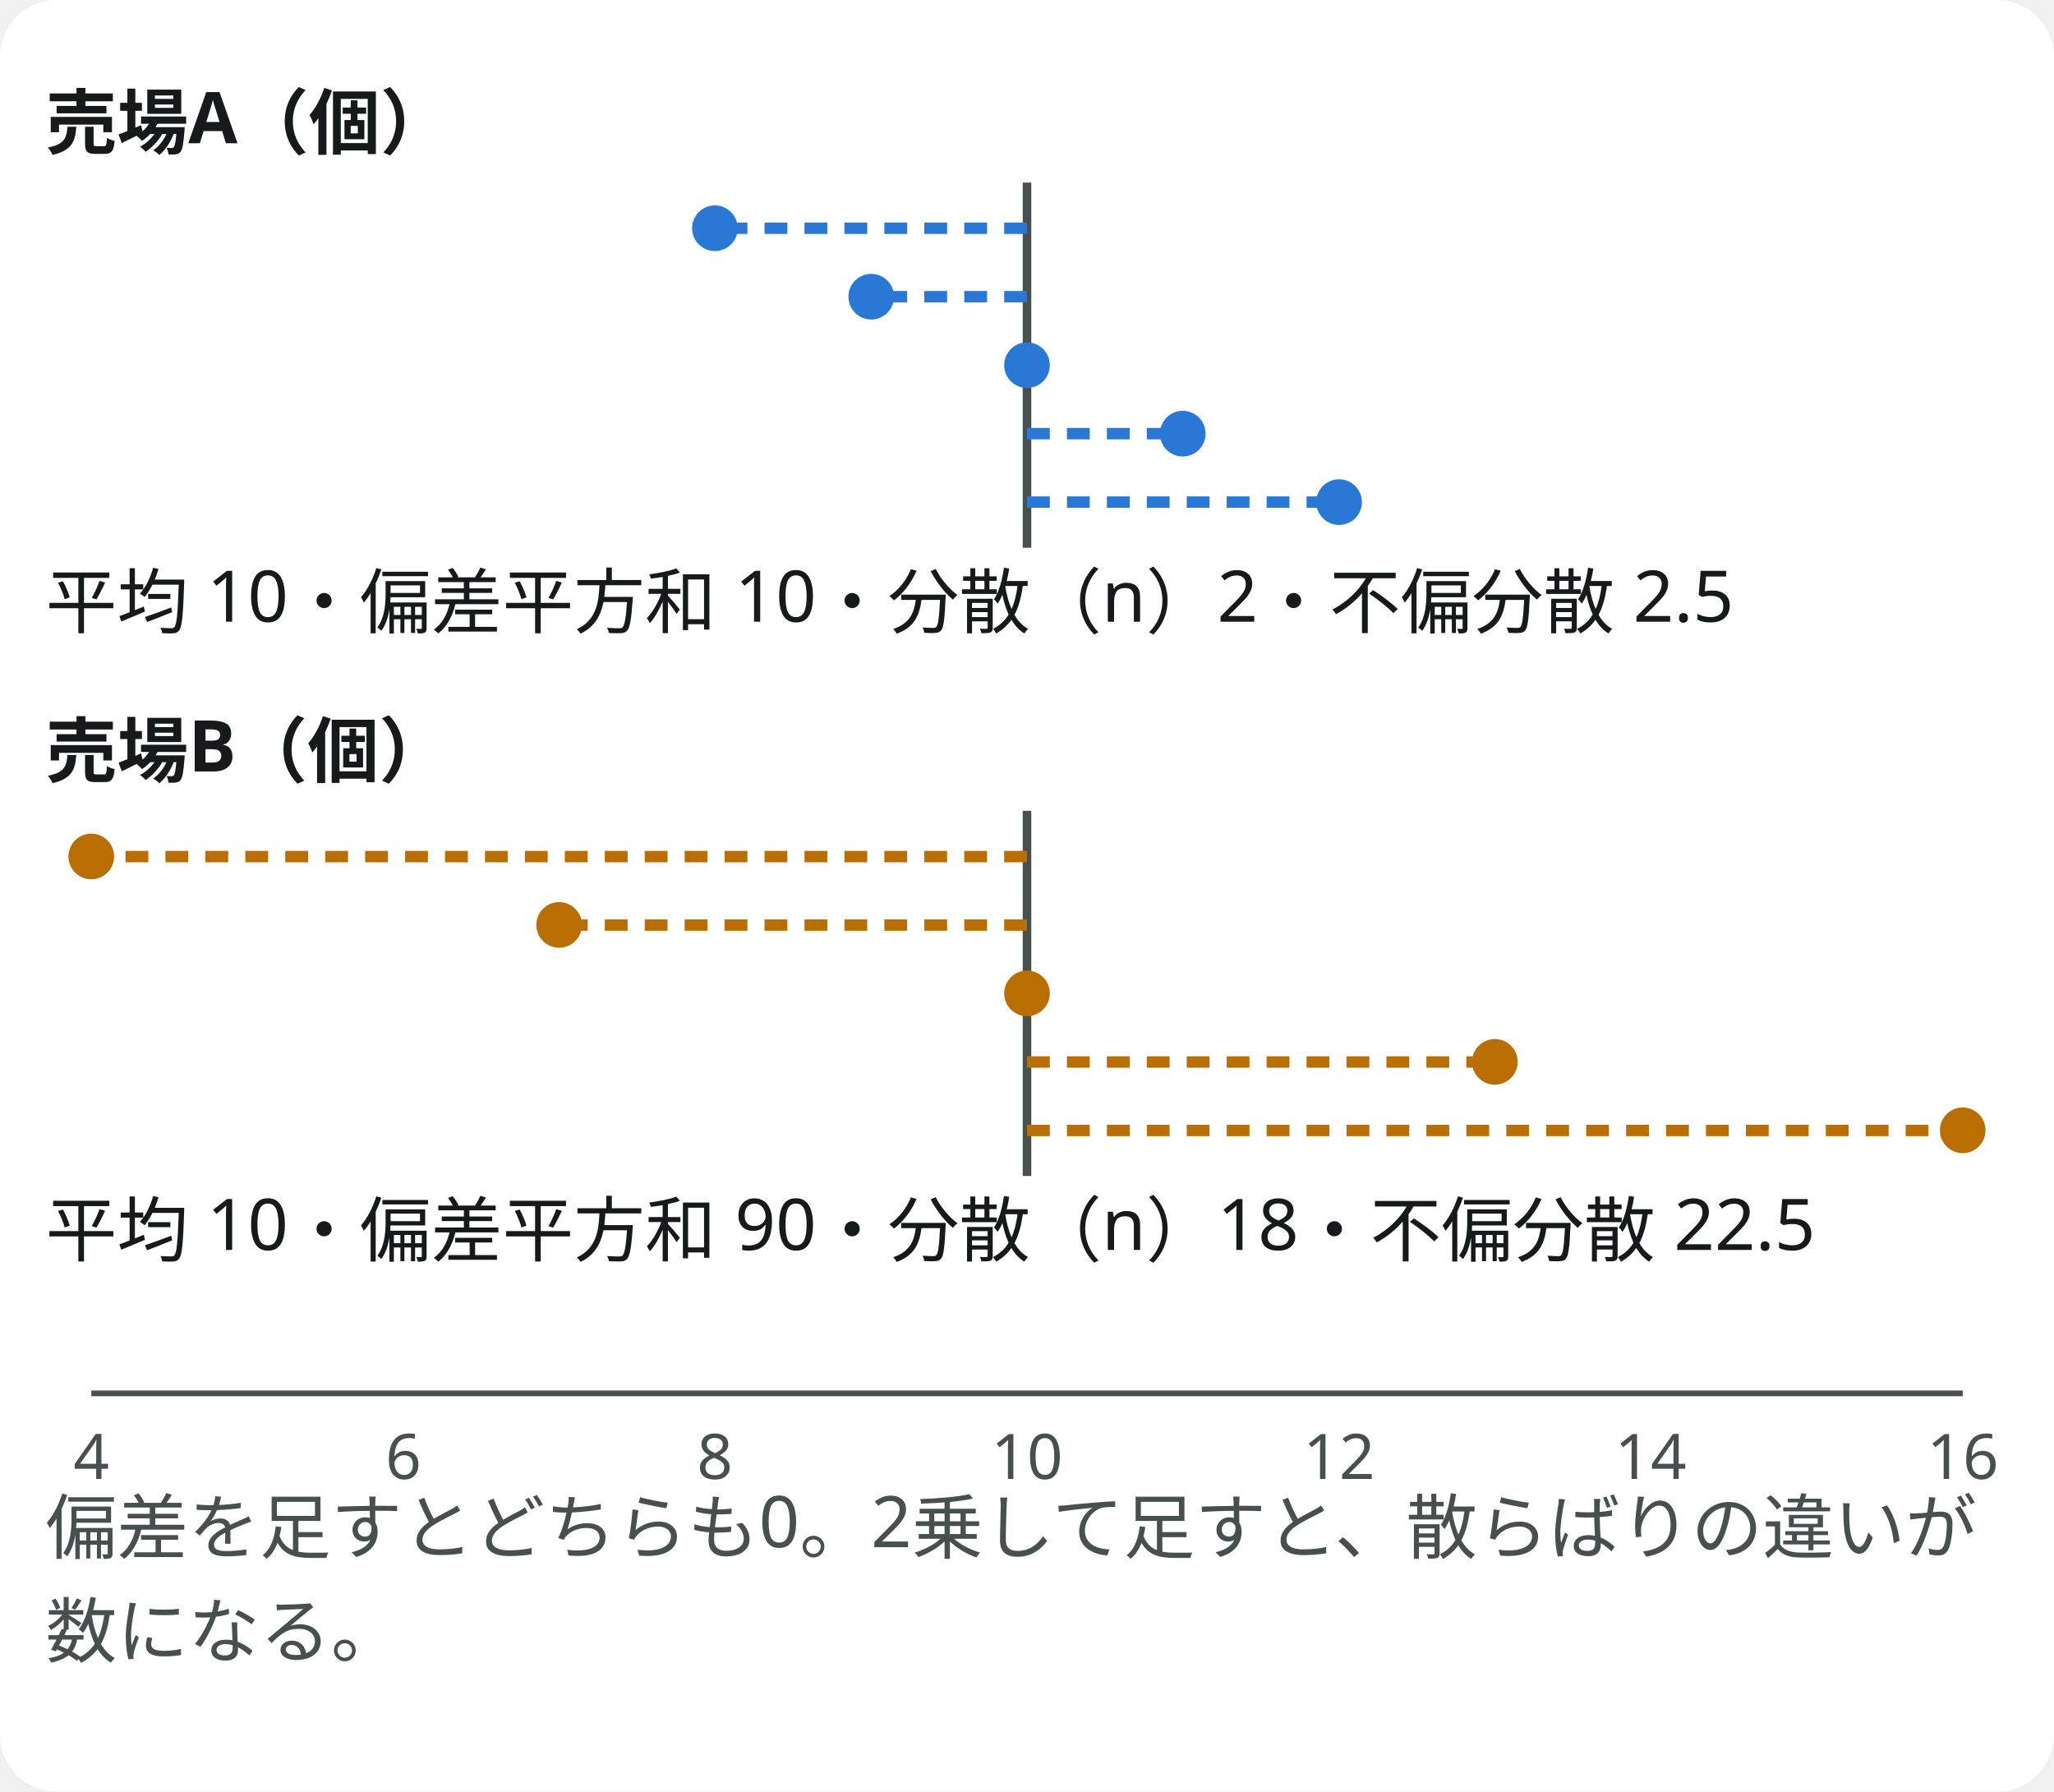
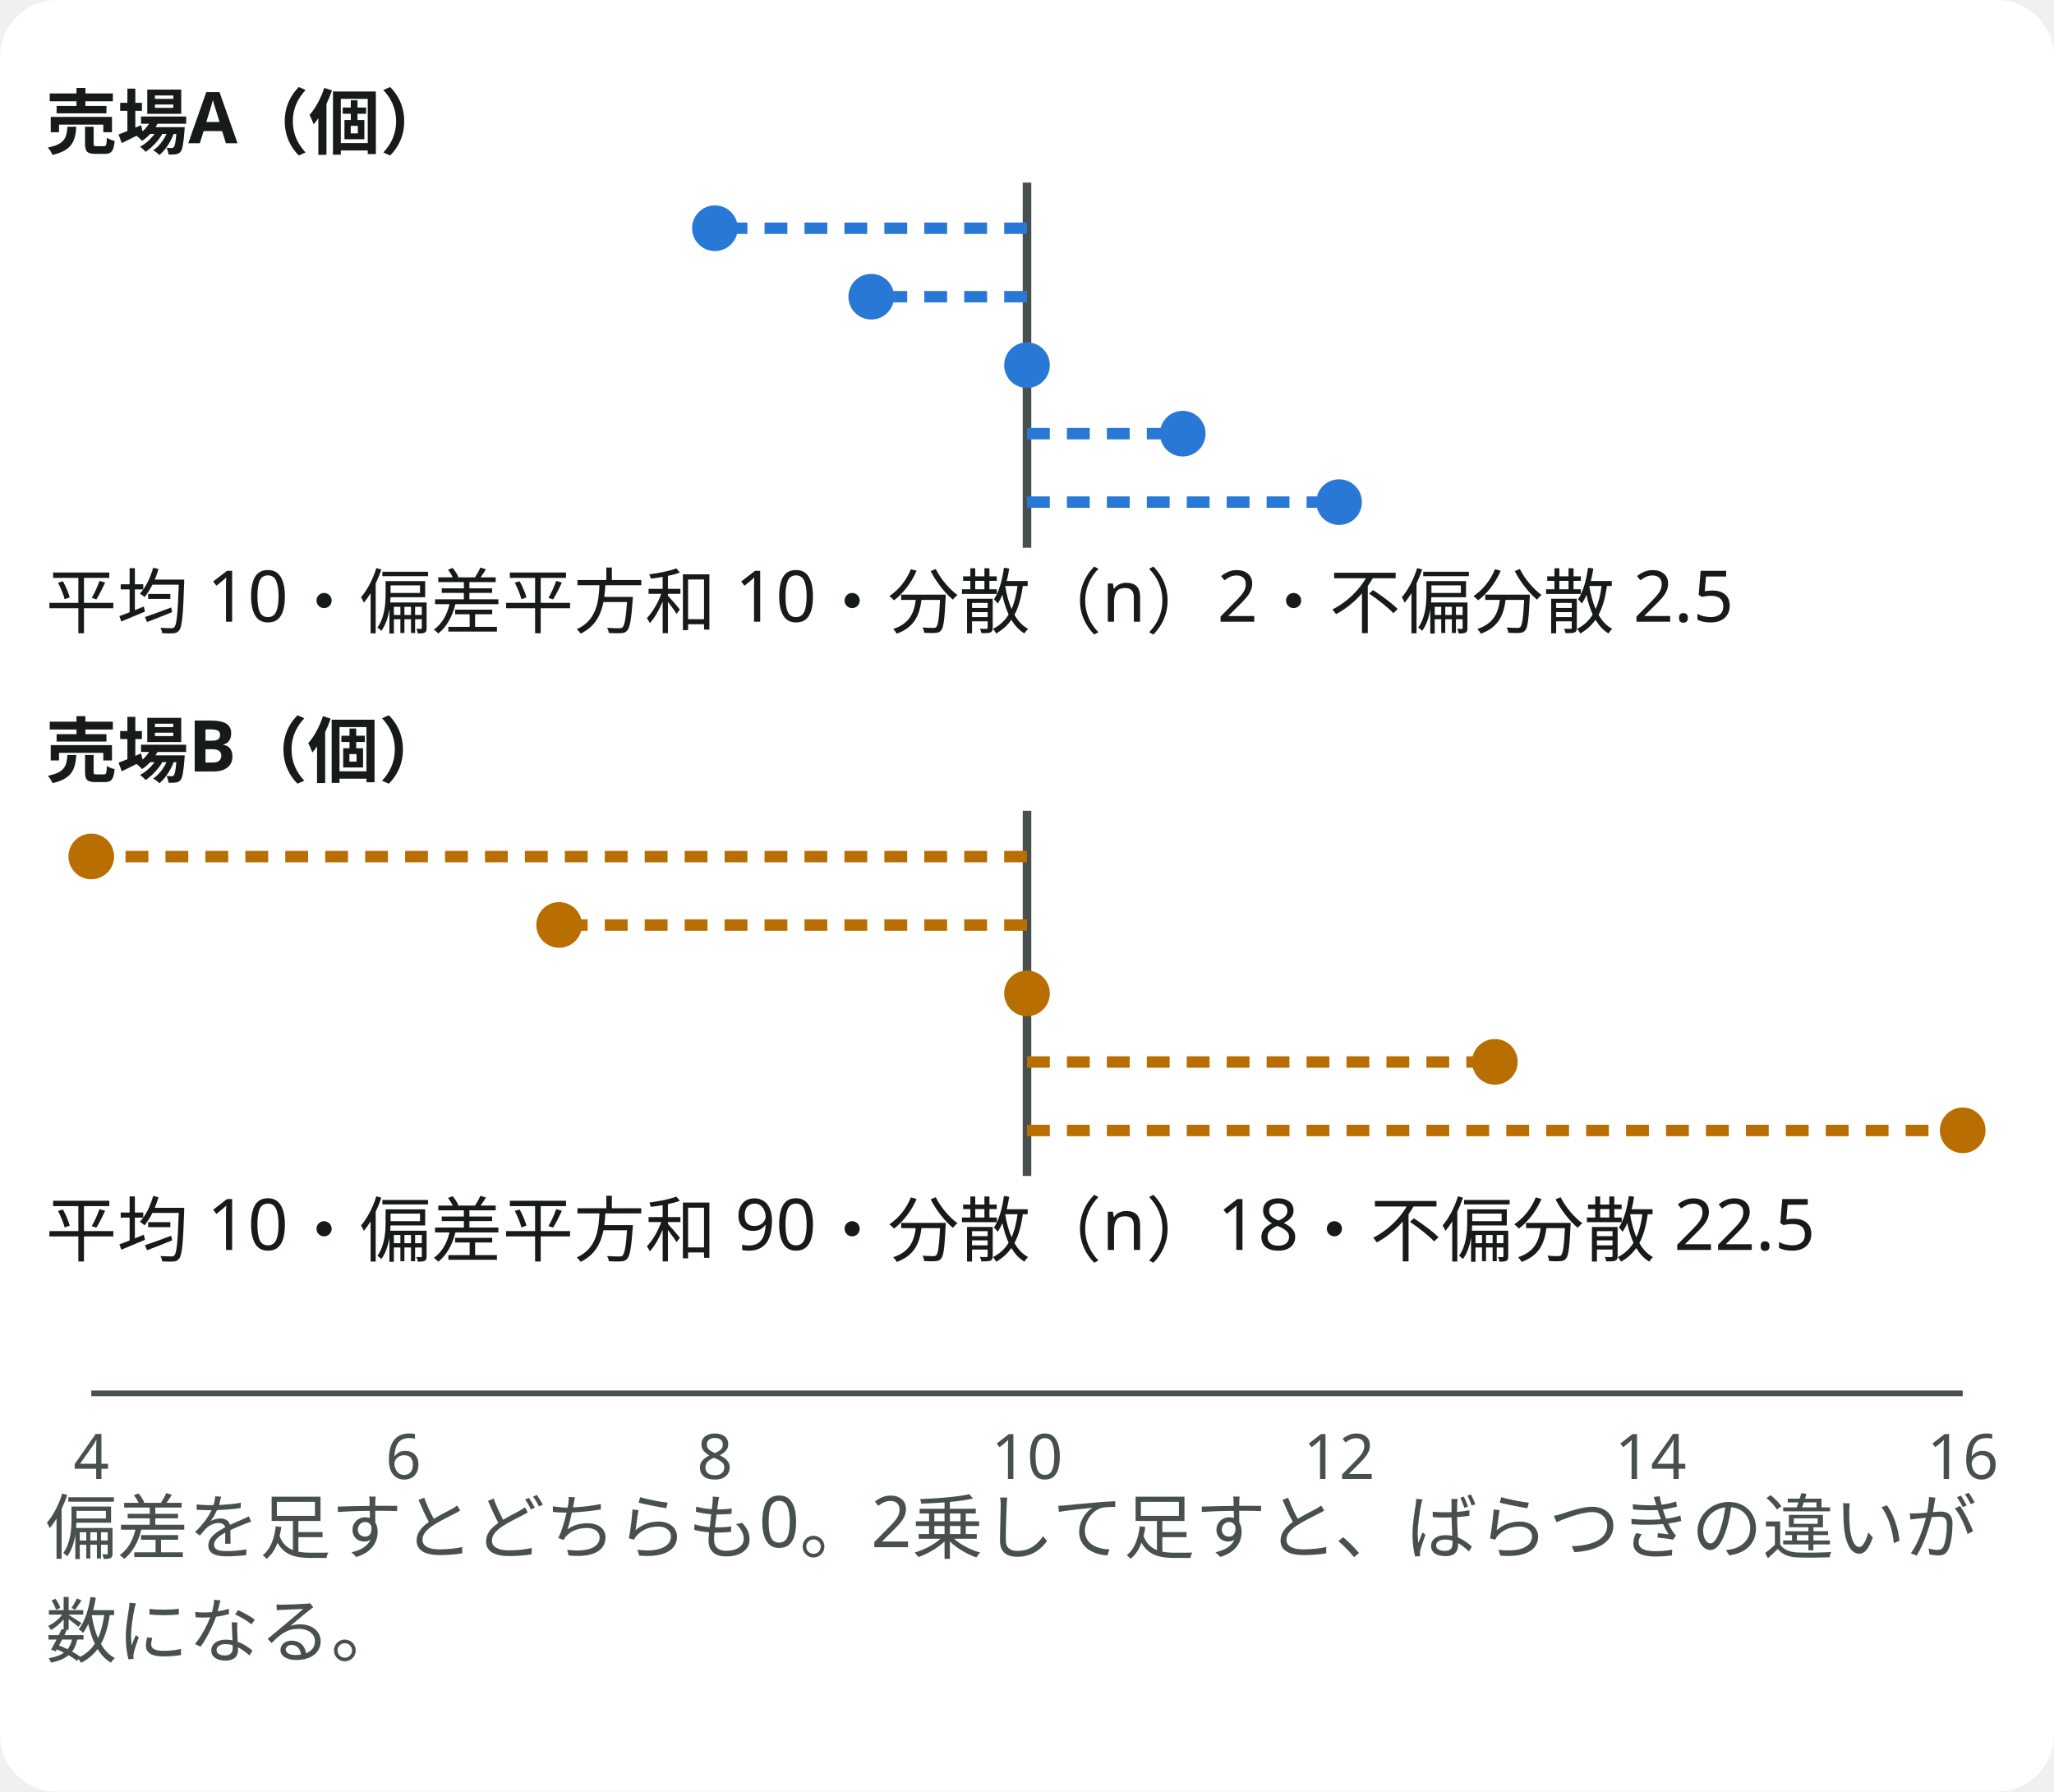
<svg xmlns="http://www.w3.org/2000/svg" viewBox="0 0 360 314" width="360" height="314" font-family="sans-serif">
  <rect width="360" height="314" rx="10" fill="#ffffff" />
  <text x="8" y="26" font-size="12.5" fill="#161a1a" text-anchor="start" font-weight="bold">売場A（個）</text>
  <line x1="180" y1="32" x2="180" y2="96" stroke="#48504f" stroke-width="1.5" />
  <line x1="180.0" y1="40" x2="125.3" y2="40" stroke="#2a78d6" stroke-width="2" stroke-dasharray="4 3" />
  <circle cx="125.3" cy="40" r="4" fill="#2a78d6" />
  <line x1="180.0" y1="52" x2="152.7" y2="52" stroke="#2a78d6" stroke-width="2" stroke-dasharray="4 3" />
  <circle cx="152.7" cy="52" r="4" fill="#2a78d6" />
  <line x1="180.0" y1="64" x2="180.0" y2="64" stroke="#2a78d6" stroke-width="2" stroke-dasharray="4 3" />
  <circle cx="180" cy="64" r="4" fill="#2a78d6" />
  <line x1="180.0" y1="76" x2="207.3" y2="76" stroke="#2a78d6" stroke-width="2" stroke-dasharray="4 3" />
  <circle cx="207.3" cy="76" r="4" fill="#2a78d6" />
  <line x1="180.0" y1="88" x2="234.7" y2="88" stroke="#2a78d6" stroke-width="2" stroke-dasharray="4 3" />
  <circle cx="234.7" cy="88" r="4" fill="#2a78d6" />
  <text x="8" y="110" font-size="12.5" fill="#161a1a" text-anchor="start">平均 10・偏差平方和 10・分散（n）2・不偏分散 2.5</text>
  <text x="8" y="136.1" font-size="12.5" fill="#161a1a" text-anchor="start" font-weight="bold">売場B（個）</text>
  <line x1="180" y1="142.1" x2="180" y2="206.1" stroke="#48504f" stroke-width="1.5" />
  <line x1="180.0" y1="150.125" x2="16.0" y2="150.125" stroke="#b86e00" stroke-width="2" stroke-dasharray="4 3" />
  <circle cx="16" cy="150.1" r="4" fill="#b86e00" />
  <line x1="180.0" y1="162.125" x2="98.0" y2="162.125" stroke="#b86e00" stroke-width="2" stroke-dasharray="4 3" />
  <circle cx="98" cy="162.1" r="4" fill="#b86e00" />
  <line x1="180.0" y1="174.125" x2="180.0" y2="174.125" stroke="#b86e00" stroke-width="2" stroke-dasharray="4 3" />
  <circle cx="180" cy="174.1" r="4" fill="#b86e00" />
  <line x1="180.0" y1="186.125" x2="262.0" y2="186.125" stroke="#b86e00" stroke-width="2" stroke-dasharray="4 3" />
  <circle cx="262" cy="186.1" r="4" fill="#b86e00" />
  <line x1="180.0" y1="198.125" x2="344.0" y2="198.125" stroke="#b86e00" stroke-width="2" stroke-dasharray="4 3" />
  <circle cx="344" cy="198.1" r="4" fill="#b86e00" />
  <text x="8" y="220.1" font-size="12.5" fill="#161a1a" text-anchor="start">平均 10・偏差平方和 90・分散（n）18・不偏分散 22.5</text>
  <line x1="16" y1="244.2" x2="344" y2="244.2" stroke="#48504f" stroke-width="1" />
  <text x="16" y="259.2" font-size="11" fill="#48504f" text-anchor="middle">4</text>
  <text x="70.7" y="259.2" font-size="11" fill="#48504f" text-anchor="middle">6</text>
  <text x="125.3" y="259.2" font-size="11" fill="#48504f" text-anchor="middle">8</text>
  <text x="180" y="259.2" font-size="11" fill="#48504f" text-anchor="middle">10</text>
  <text x="234.7" y="259.2" font-size="11" fill="#48504f" text-anchor="middle">12</text>
  <text x="289.3" y="259.2" font-size="11" fill="#48504f" text-anchor="middle">14</text>
  <text x="344" y="259.2" font-size="11" fill="#48504f" text-anchor="middle">16</text>
-   <text x="8" y="272.2" font-size="12.5" fill="#48504f" text-anchor="start">偏差を足すとどちらも0。2乗して足すと、散らばりの違いが</text>
+   <text x="8" y="272.2" font-size="12.5" fill="#48504f" text-anchor="start">偏差を足すとどちらも0。2乗して足すと、ばらつきの違いが</text>
  <text x="8" y="290.4" font-size="12.5" fill="#48504f" text-anchor="start">数になる。</text>
</svg>
